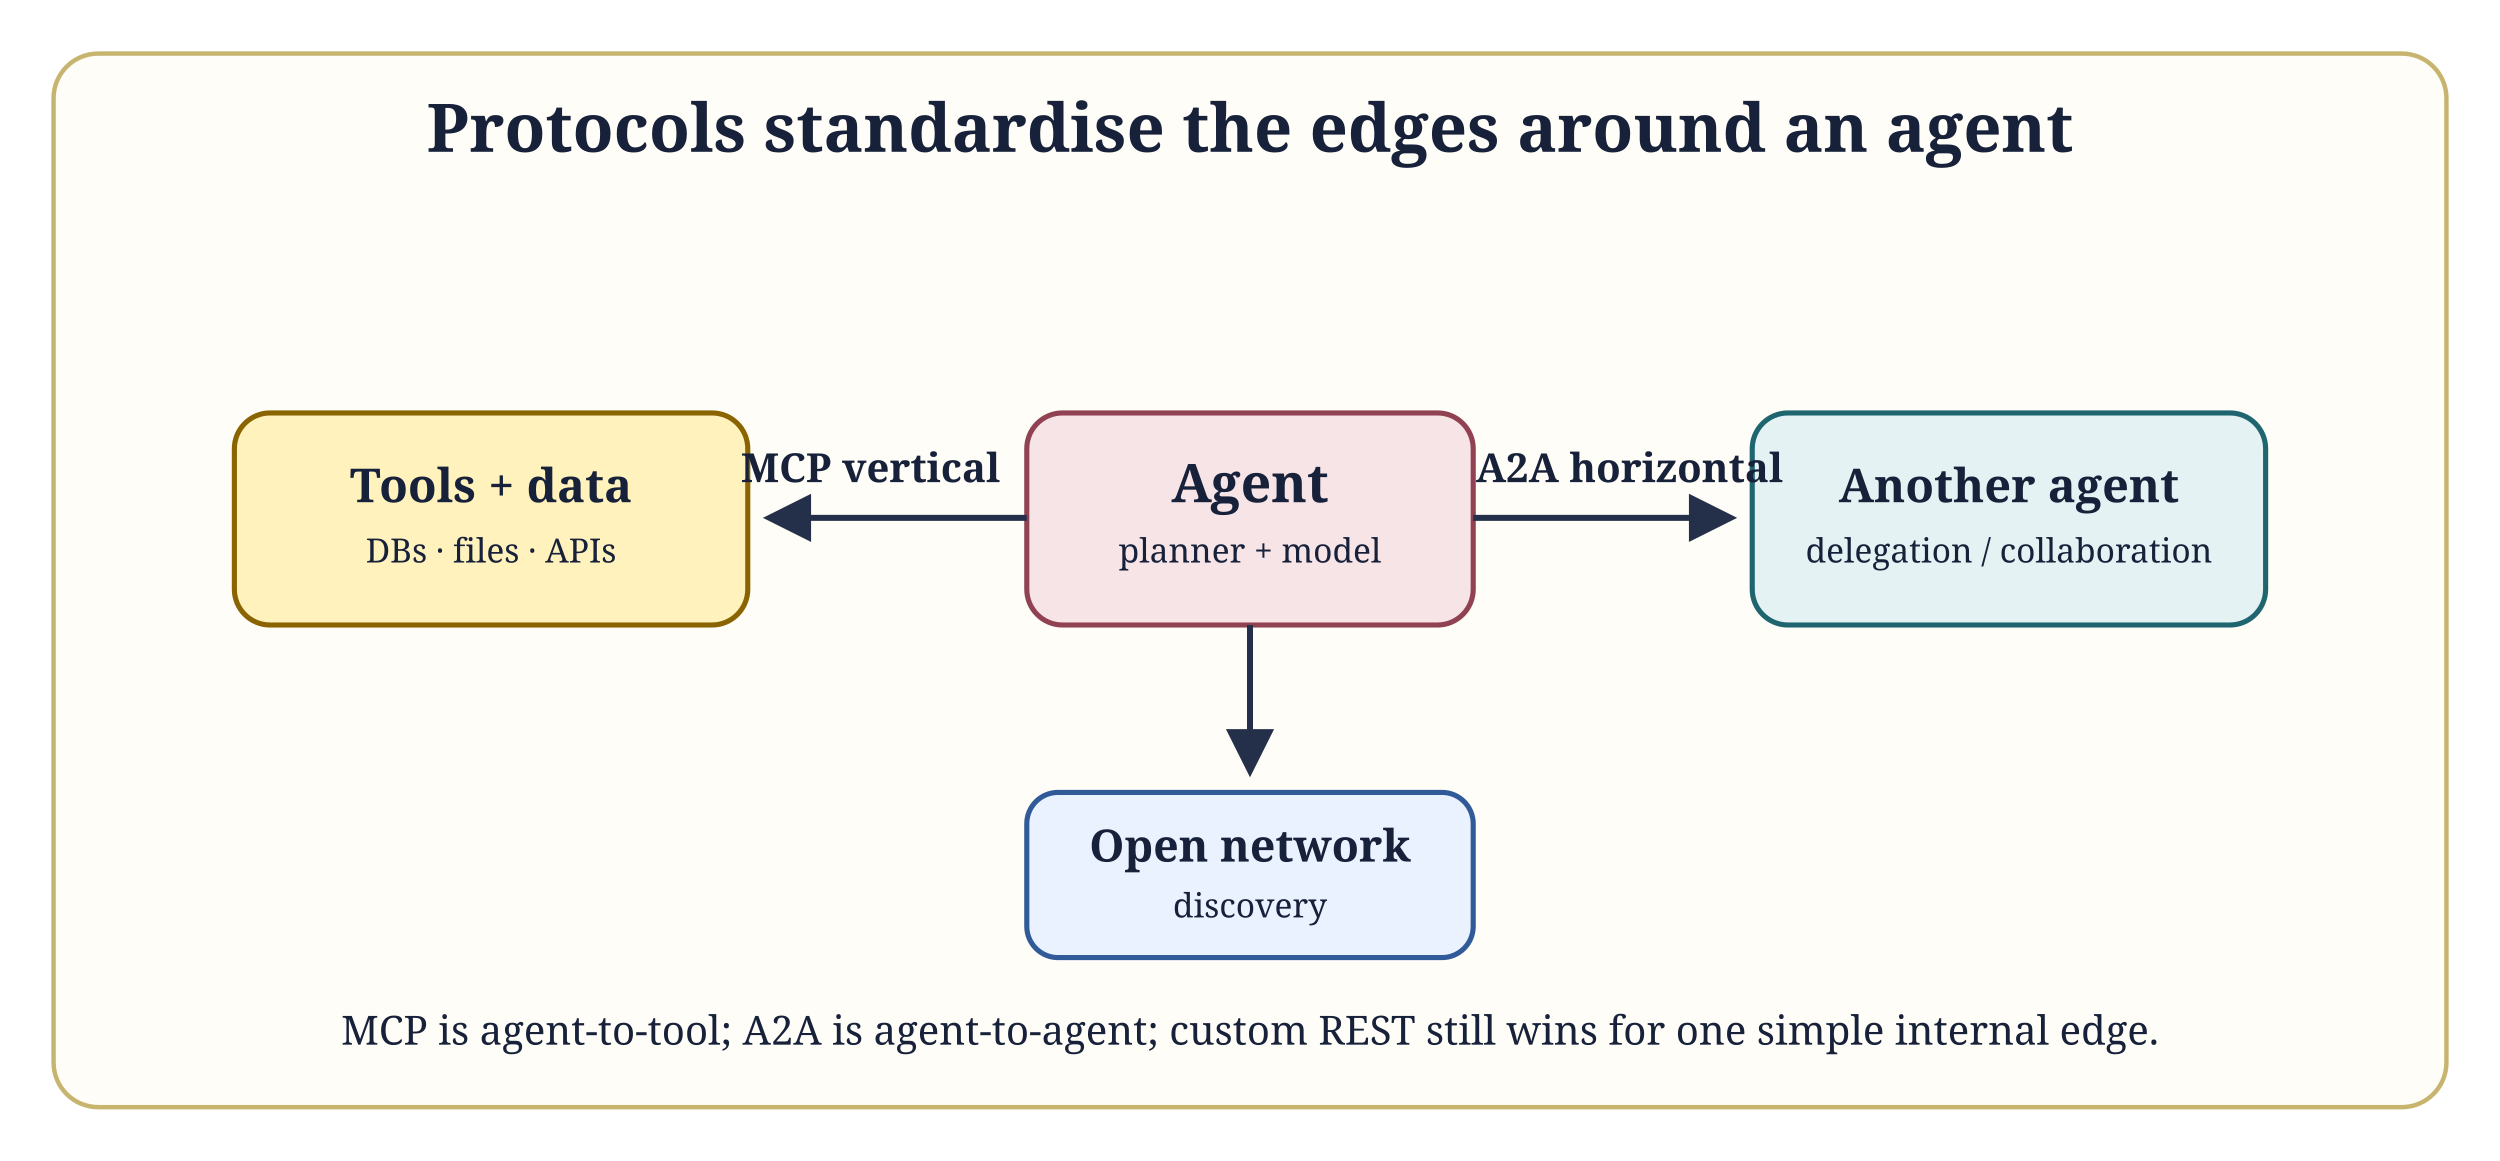
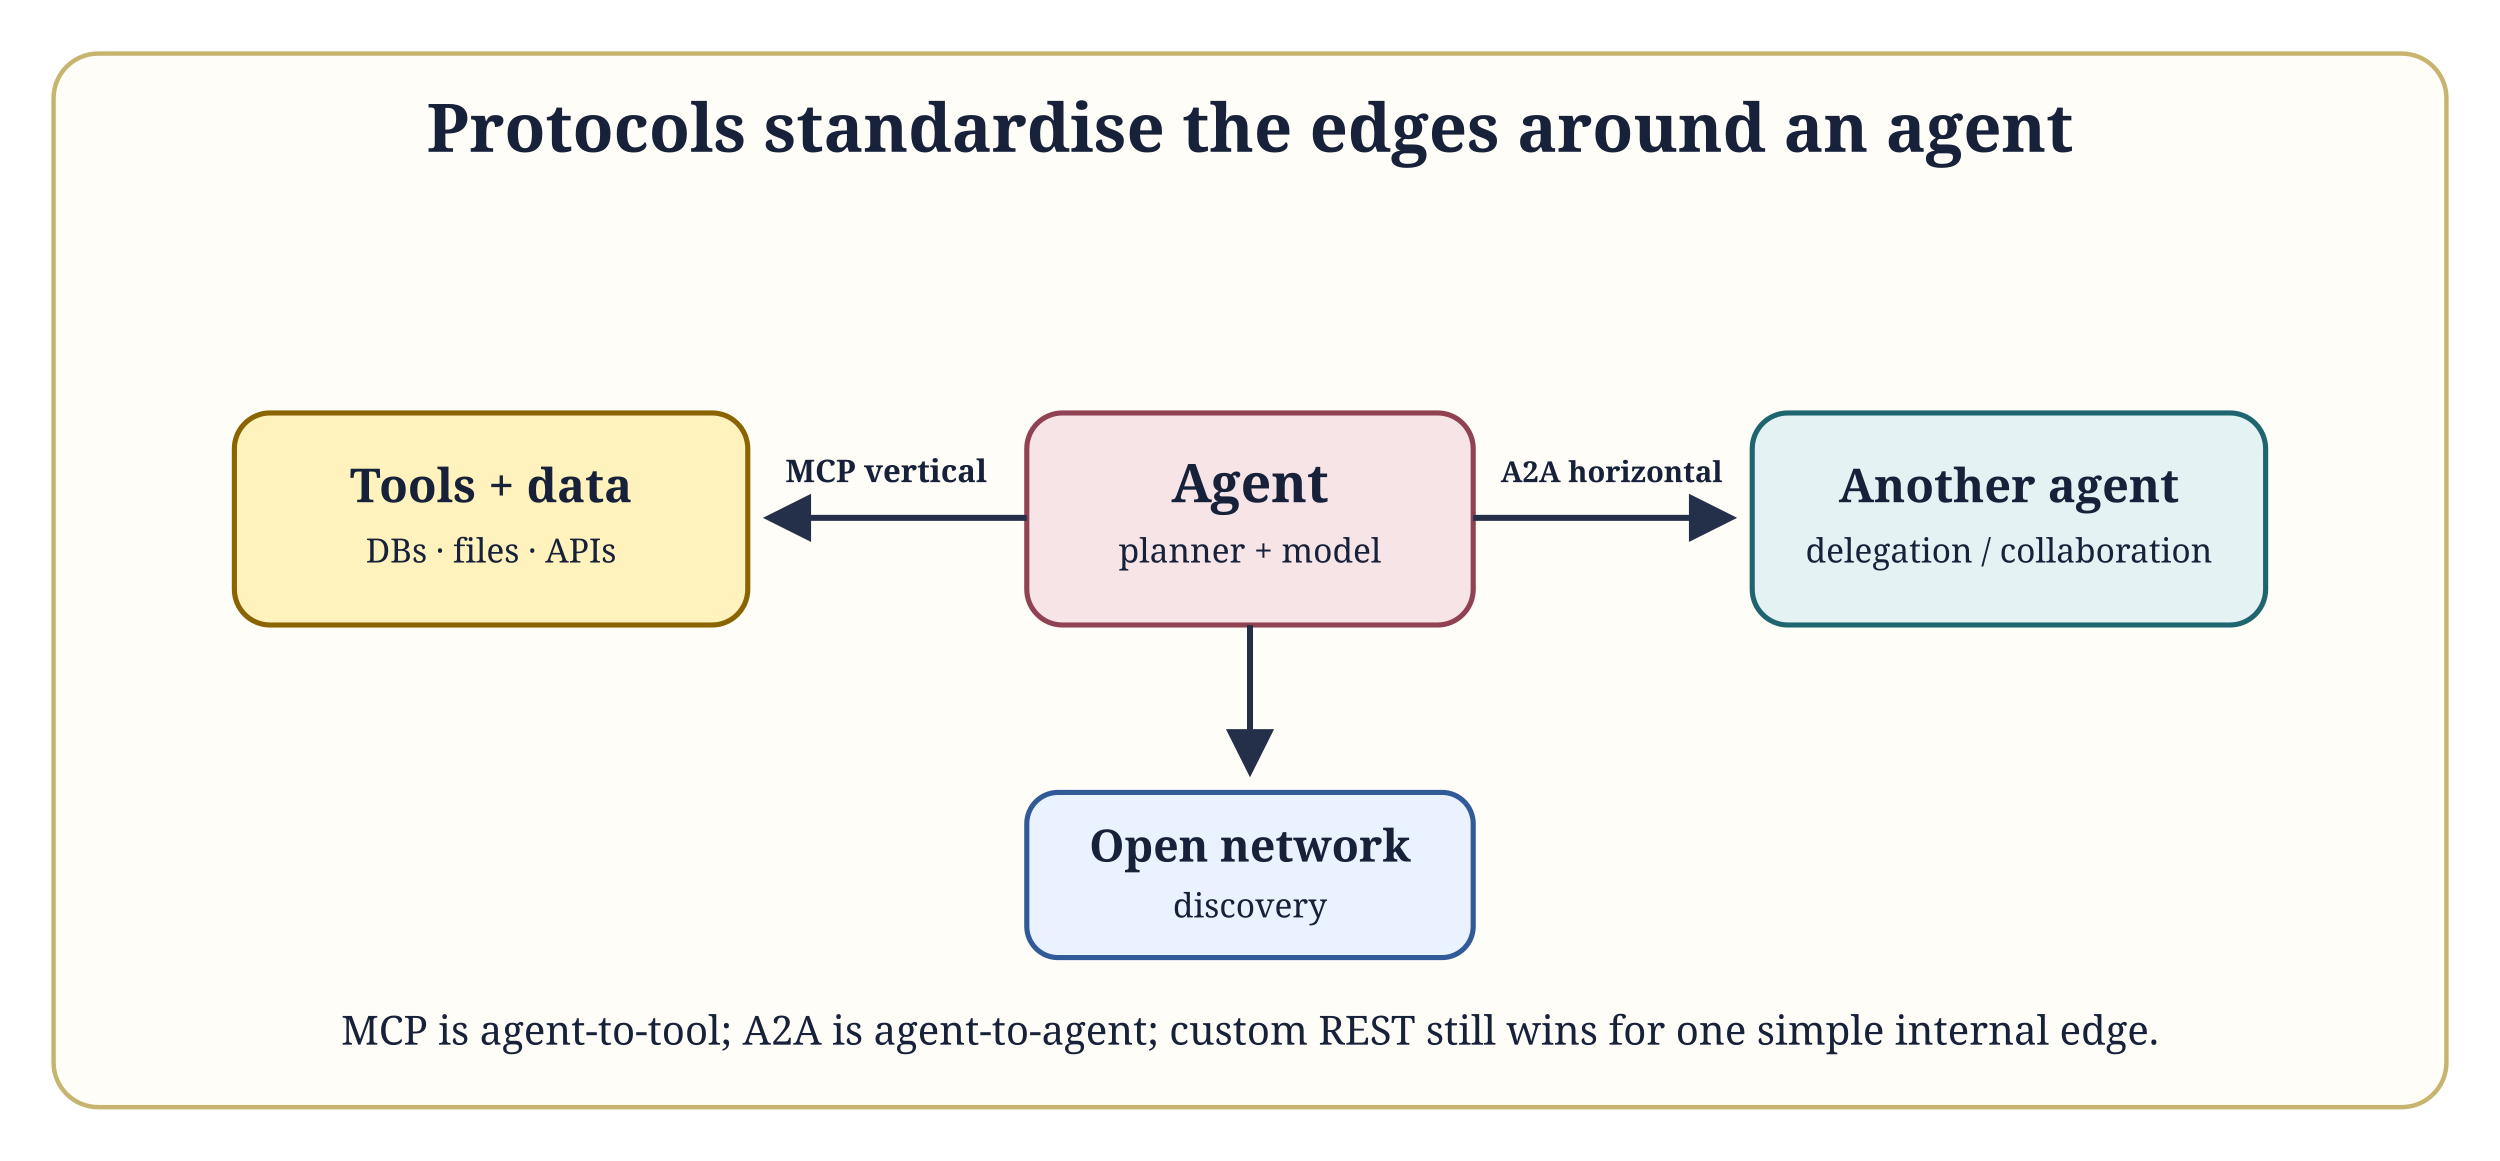
<svg xmlns="http://www.w3.org/2000/svg" viewBox="0 0 1120 520" role="img" aria-labelledby="title desc">
  <defs>
    <marker id="a" viewBox="0 0 10 10" refX="8.5" refY="5" markerWidth="8" markerHeight="8" orient="auto">
      <path d="M0 0L10 5L0 10z" fill="#24304a" />
    </marker>
  </defs>
  <rect x="24" y="24" width="1072" height="472" rx="20" fill="#fffdf7" stroke="#c7b56f" stroke-width="2" />
  <text x="560" y="68" text-anchor="middle" font-family="Georgia,serif" font-size="30" font-weight="700" fill="#17213a">Protocols standardise the edges around an agent</text>
  <g font-family="Georgia,serif" fill="#17213a">
    <rect x="460" y="185" width="200" height="95" rx="16" fill="#f7e4e7" stroke="#914252" stroke-width="2.3" />
    <text x="560" y="225" text-anchor="middle" font-size="24" font-weight="700">Agent</text>
    <text x="560" y="252" text-anchor="middle" font-size="15">planner + model</text>
    <rect x="105" y="185" width="230" height="95" rx="16" fill="#fff2bd" stroke="#8a6400" stroke-width="2.3" />
    <text x="220" y="225" text-anchor="middle" font-size="21" font-weight="700">Tools + data</text>
    <text x="220" y="252" text-anchor="middle" font-size="15">DBs · files · APIs</text>
    <rect x="785" y="185" width="230" height="95" rx="16" fill="#e4f2f4" stroke="#1f6570" stroke-width="2.3" />
    <text x="900" y="225" text-anchor="middle" font-size="21" font-weight="700">Another agent</text>
    <text x="900" y="252" text-anchor="middle" font-size="15">delegation / collaboration</text>
    <rect x="460" y="355" width="200" height="74" rx="14" fill="#eaf2ff" stroke="#315a99" stroke-width="2.3" />
    <text x="560" y="386" text-anchor="middle" font-size="20" font-weight="700">Open network</text>
    <text x="560" y="411" text-anchor="middle" font-size="15">discovery</text>
-     <text x="390" y="216" text-anchor="middle" font-size="18" font-weight="700">MCP vertical</text>
-     <text x="730" y="216" text-anchor="middle" font-size="18" font-weight="700">A2A horizontal</text>
+     <text x="397" y="216" text-anchor="middle" font-size="14" font-weight="700">MCP vertical</text>
+     <text x="722" y="216" text-anchor="middle" font-size="13" font-weight="700">A2A horizontal</text>
    <text x="560" y="468" text-anchor="middle" font-size="18">MCP is agent-to-tool; A2A is agent-to-agent; custom REST still wins for one simple internal edge.</text>
  </g>
  <g stroke="#24304a" stroke-width="2.7" fill="none" marker-end="url(#a)">
    <line x1="460" y1="232" x2="345" y2="232" />
    <line x1="660" y1="232" x2="775" y2="232" />
    <line x1="560" y1="280" x2="560" y2="345" />
  </g>
</svg>
